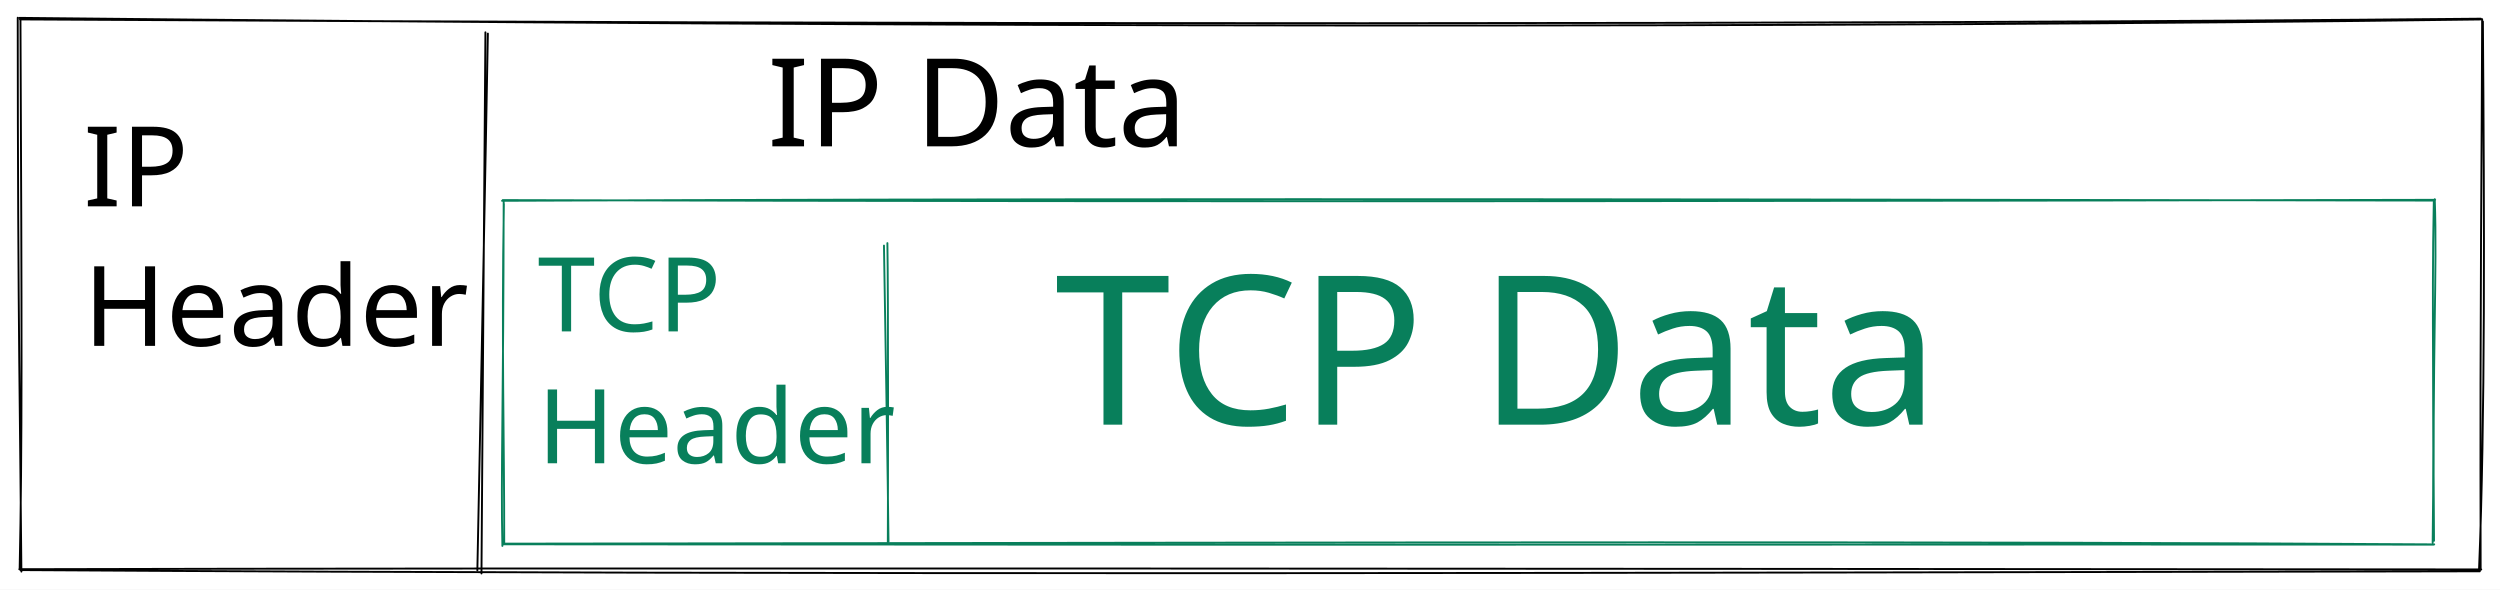
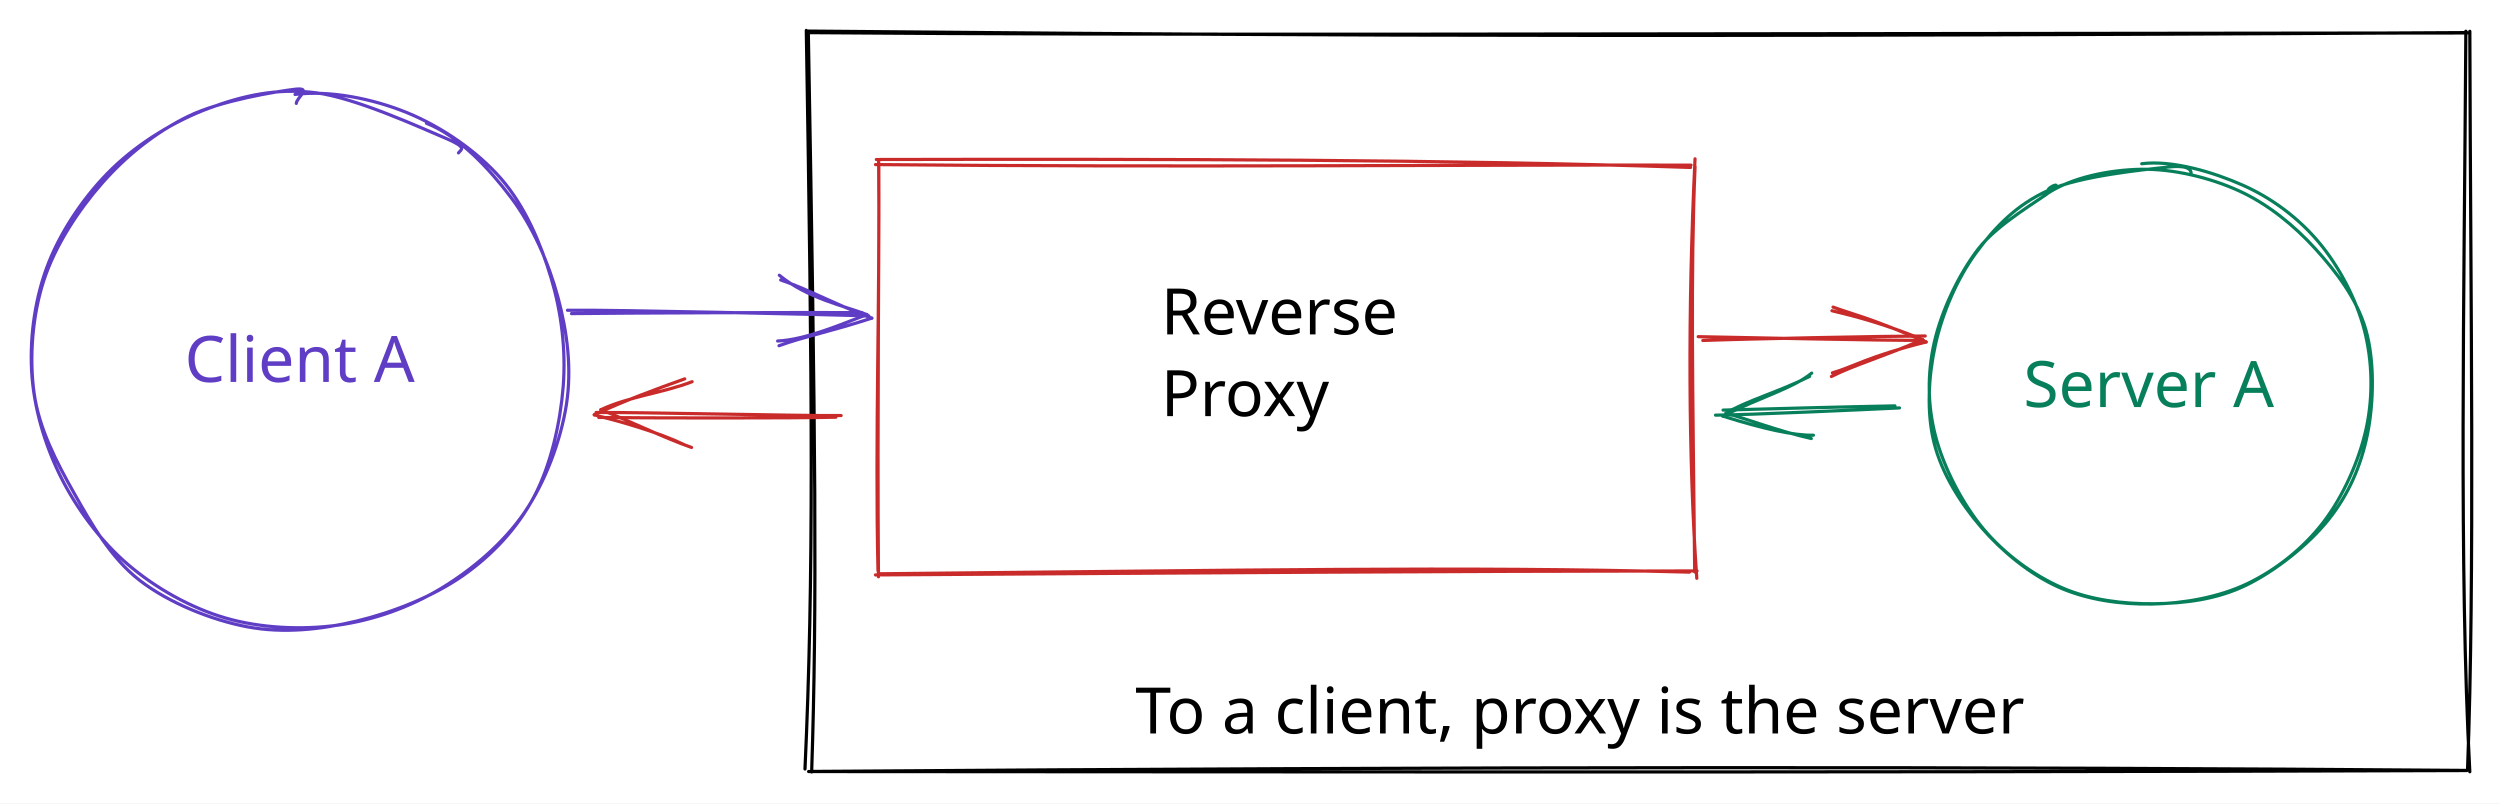
- <svg xmlns="http://www.w3.org/2000/svg" version="1.1" viewBox="0 0 1298.667 306.279" width="1298.667" height="306.279">
+ <svg xmlns="http://www.w3.org/2000/svg" version="1.1" viewBox="0 0 780 250.667" width="780" height="250.667">
  
-   eyJ2ZXJzaW9uIjoiMSIsImVuY29kaW5nIjoiYnN0cmluZyIsImNvbXByZXNzZWQiOnRydWUsImVuY29kZWQiOiJ4nOWYS3PaSFx1MDAxMIDv/lx1MDAxNVx1MDAxNLk6ykzP2zc/ktjZcuJdcHbXu6mUXGZCjFx1MDAxMZJcIonY2OX/vi3hIFx1MDAwMZJD7DJF1eqA0Ly61dPfdLfudlqtdjaNvfZeq+3d9NzA9lx1MDAxM/e6vZu3f/eS1EYhdkHxnEaTpFeMXHUwMDFjZlmc7r1548ax49vsMopGTi9cdTAwMWHPpnmBN/bCLMWB/+Bzq3VX/FZcdTAwMDQlXi9zQz/wilx0RVcpy5jlxo9RWIhVQnEmjYH5XHUwMDAwm1x1MDAxZaG0zOtj78BcclKv7Mmb2jq64Fx1MDAxZsZcdTAwMDdnXHUwMDE3XcPS7s1Z/Hnk/1Fcblx1MDAxZNgg6GTTYPZObm84SSoqpVlcdTAwMTKNvD9tP1x1MDAxYmI/XWqfz0sjtFk5K4km/jD00nRhTlx1MDAxNLs9m03zNkLmrTNcdTAwMWLstcqWXHUwMDFifJKsfC5mVCwyk31cdTAwMThcdTAwMDVRkst+RYqrlH7p9kY+qlx1MDAxMPbnY7LEXHLT2E1wS8px1z/eXG6UdqSUimvCpVZiPmLoWX+Y5XuvpZNcdTAwMGKRlDBBhYRyTOpcdTAwMTWWp0YopYwhfN6T61x1MDAxMJ/0XHUwMDBiXHUwMDFm+LJsuaGbxFx1MDAwZlx1MDAxNmqn+UNF/1xc9bdcdTAwMTVcdTAwMDcqJ0/ivjvbaSpcdTAwMDXXilx1MDAxOE1cdTAwMDHUvD+w4VxiO8NJXHUwMDEwXHUwMDE0Tfe79c6H42r9jnLS5HiUMWpcdTAwMTiTbH3P41fKTsh09Nsnd3x5enRALzuv7bZ7nlbMIcpcdTAwMTCpqVx1MDAwMo23XHUwMDA1P1x1MDAwNFwiXHUwMDFjXHUwMDA1klx1MDAwYilcdTAwMTQwMFK8mFtyh1x1MDAwMEhUXHUwMDA1XHUwMDA0MFx0rMYrlXGEXHUwMDAwzYlcdTAwMDGgqqLqXHUwMDBmp1TMKKqofoJTXHUwMDE2mj7DKXWdU1ZcdTAwMDS6SXZgw75ccv3lPi/sN/RcdTAwMDRumlx1MDAxZEbjsc1Q3llkw6x23f0kia6HntuvWbmxL86XK8/r/Cr/tUonKVx1MDAxZeb/v+zWjn7dtHn5tbJt5Wo71XtcdTAwMTO8mXeT1cIrVVx1MDAxM7xcXFx1MDAxOKW1lnxtdr9d+UdwNVx1MDAxZVigV+D9fcW/nUfX286ulMxhjHEmiNDCsCV2Oc+PeTzhXHTNoVAvxy6elKu4Ul5cdTAwMTc1KDpcYquE81xyRFxySriWgjxcbuggXG6zjr3NbSyUo9FsgjA8XHUwMDE1QVx1MDAxMFhcdTAwMTj0zlx1MDAxZNtgurBlhYOihidn/4bHiJqXVC2ZekX0yeMuX5iyXHUwMDFmWD8sopM3WHTwzGJSNu/Oospr91BcdTAwMDVcdTAwMTfXS05WiI5cdTAwMTLr29Bccrqr6jyNL1x1MDAwNU180Vx1MDAxY3KOXifXXHUwMDA27Pj82JKPSXz+zj+93fc6vrrp9LdcdTAwMWQwSmhDqjRcdTAwMGKOJsePUTBaXHUwMDAzXHUwMDA2gZdcdTAwMDNcZjQrWFx1MDAwNjzY5EI+Nsdcck9ZjOGSSUFcdCjCYVx1MDAxOT6jXGbXhvGNZmyUXGLOKazLXHUwMDFlXHUwMDFlaIpcdTAwMGKGkYJowJdh67PXOnIzt1x1MDAxNjwhmiyzXHUwMDE5XGZnmj3K4KPVXHUwMDExrSTZSyCCXHUwMDExUlx1MDAxMmLW59D7XHUwMDE2xb2jYEpGp1x1MDAxZN3/Pb6V07P3286h1rQgTXFcdTAwMDJcdTAwMTjuljmsRJ9cdTAwMTXwtFx1MDAxYYjLZ0Q2QliD6DLQzeqp2kD7XHUwMDEw9zTmiLhcdTAwMDBsmD1cctzUJqaPOmNjtdSccFx1MDAwMUGRWFx1MDAwZur1M673nb9CM/hwfHJcZm/H5O2hcN93zbY7XCKadLFQZ1S9mO9cdTAwMTGHc0C8OWEgqMSju8b3XHUwMDA0dzj6XHUwMDE2R+Nj1c5WXFxcdTAwMGbwpYzhvHJEbKAmolx1MDAxNHXWrM71/i81UfPu5dfKvpXL7VTvv5q0adGEKM3FUEyE149cdTAwMTVcdTAwMWT39X546Fx1MDAxZt+K9PRcdTAwMTM5/ComXHUwMDE3XHUwMDFmybYjqs1SVrbEK1x1MDAxNGe1kNxwPJLli9FLMSEzXHUwMDFhi1xioEJqWflAUMLL1DKuXHUwMDE0U2stuHrKJ4xnRFxuSlx1MDAxNNO139VqKyTM0kBwQ6jBml9zwVx1MDAxN0Y9kqZ1XHUwMDBmf1IjVY7TTSRnVX2exFx1MDAxYtW6XHUwMDExOI5Gxe1cdTAwMDSyNnCsN/jqnsU33d4kgM/DiYbBZXfbgaN06aMho2LtuuiZkFx0ZeqwXHUwMDEyXHUwMDBlIHno0lx1MDAxOJ6VkKv5XHUwMDE4VkFcdTAwMWMrgsrWbIQySkwlQv+EMsw1XHUwMDFjzFx1MDAxOMFcdTAwMTiC04H8XHUwMDEyZc3VkOFNxtlcdTAwMTBw1XJo5yF8tt047mRoLVx1MDAxYzNjXHUwMDBmN8T2XHUwMDFmLFGu2P5uveuDVSd5NSiufNWC4Fx1MDAxY1x1MDAxNS/fjrv7nfv/XHUwMDAwXHUwMDBlubgnIn0=
+   eyJ2ZXJzaW9uIjoiMSIsImVuY29kaW5nIjoiYnN0cmluZyIsImNvbXByZXNzZWQiOnRydWUsImVuY29kZWQiOiJ4nNVaW1faSlx1MDAxNH7vr2DRV6Vzv/RNrb2ox9qivZ1zliuGXHUwMDAwqYHkJEHBrv73sycguZBgXHUwMDA0dFHWqiVzyeyZ+b5v9t7Dr1x1MDAxN41GM55cdTAwMDRO83Wj6Yxty3M7oXXb3DHlN05cdTAwMTi5/lx1MDAxMKpI8lx1MDAxY/mj0E5a9uM4iF6/emVcdTAwMDVBq+fGV75/3bL9wbSb4zlcdTAwMDNnXHUwMDE4R9Dwb3huNH4lfzNcdTAwMDOFjlx1MDAxZFvDnuckXHUwMDFkkqp0LE2Lhaf+MFx1MDAxOVx1MDAxNmNCNNGMpi3c6FxyXGZcdTAwMTc7XHUwMDFkqO5aXuSkNaaouXt8fvPmu3N3Jk/ff6TH+nQwZmE6atf1vHY88aaTsuz+KMzYXHUwMDE0xaF/7Xx1O3HfjF4on/eLfFi0tFfoj3r9oVx1MDAxM0W5Pn5g2W48MWVcYs1Lp4vwupGWjOGJXHTZgklSRFx1MDAxNfxBUs1rk/5CtbBcdTAwMTBCYsnNcsiCXVx1MDAwN77nh8aulyj5pJZdWfZ1XHUwMDBmzFx1MDAxYnbmbeLQXHUwMDFhRoFcdTAwMTXCfqXtbmcz5li2wFxmiolWiihM5i36jtvrx1x1MDAwNlx1MDAxOFx1MDAxNLXAXHUwMDE2oSTCWGIleWqNk+yKZlhrjGi6XHUwMDE0xoTgQyfBx7/FRe1bYTBbvGZkXHUwMDFlMuZcdTAwMWLLXHUwMDBmM+BKO4+CjjVcdTAwMDVcdTAwMDFcdTAwMTacY4o4k4ykMPHc4TVUXHUwMDBlR56XXHUwMDE0/d4pXHUwMDA3puN5blx1MDAxMJXDUlbBklPFMadY10YlXHUwMDEzXHUwMDA3Z/7Pq3e7g33Z704u25f/RVuPSkJYS1x1MDAxYdxJxVx1MDAwNWOc5lGpZItcdTAwMDPaMCdcXEmlkaiEJe/Sjs1WhyVcdTAwMTZyXHUwMDExiMCIXHUwMDA3gIg1JpxQQvjmkTirSFx1MDAxMZVDVeyM02lkYFx1MDAxMN5weXb35mQ0env81ruT+tvxbbs5b/d7p/y10863PTlcYi/O+j0+Pr/43CFHp2ftID/K/fhWXHUwMDE4+rd139u9bZ+GXHUwMDE3J6w/+tG+u2rbXHUwMDE3KLj+VO+9s29LaCkoklQ+mpa5XHUwMDA1zFx1MDAxZUvVR1x1MDAwNadIKYW4rE3K8t3YelLqJaRcdTAwMDQqJlx1MDAwMlx1MDAwZYxcdTAwMTRMMMXY05GSl5CSyFwiXHRcdFx1MDAwM/7Bwfash0E16tLd9Ydx270zXHUwMDBiTFCu9K01cL1JboNcdTAwMTI4gklcdTAwMDeeXHUwMDBiozf2sqtcdTAwMTY58PpcdTAwMDSBOtd+z3N7XHUwMDA2sk1cdTAwMWK6OGFcdTAwMGXNsVx1MDAwYn7XvMHA7XSynpFcckZY8M7wQ52zw1x1MDAwZt2eO7S886KNK1x1MDAxMUzrSoIxqiQ4Kby+Lzb4MpnQXHUwMDBmXHUwMDFmh6OrY/H9x+GXfTnBh9tOMC50jlI087xpf4tiUcKhxYNcZjFcdTAwMDScp/p5WcQlXHUwMDEx5S7Veiw691x1MDAxYlbDTmC601xiQn88abhRI+47jchcdG+yVMmyS5Wzy3O68Vx1MDAxMm7FflBFrNxEiix60Mal7FpcdTAwMWHuKFRFMYKJXHUwMDAwv5uS+o5ldGaH7biN1Ck9vzxAJz76XHUwMDE56W2nXHUwMDE4U6rKdUtcdTAwMGUxpJNDjFGOuOKaqkpcdTAwMDLamljEWp2AhLNFXHUwMDAyYlwiK8efXHUwMDEykkvGtcJcdTAwMTlleGLH8mk9QGdcdTAwMTB9PXh/MPlr8PNCn5yq95NPP79u4L1cdTAwMTPrXHUwMDEz2r/Z796Mv49O9ZhcdTAwMGXCI+/t1nusRmtTQG4gkFx1MDAxNJVnqtBcdTAwMWOOXHUwMDE3LnBtvo8uXHUwMDBmqH08QO2gf9LtXHUwMDA0k+uvzl5/2/lcdTAwMGVMyfE9n94gXHUwMDE4VfJcdTAwMWIp2eVXazipdEplyVx1MDAxMFx1MDAwMT5nhCZle2WT+3xcdTAwMDZiJox8Nq4/XHUwMDE0RH57w64vP91cdTAwMWR9XHUwMDBi0Hj38PhH2CMu/4OpXoOSnFNFXHUwMDFlTckqXHUwMDFmXHUwMDE3V/u4XGIzIZDU9Vx0Wb5cdTAwMWLbTkiCl1x1MDAxMVKIJN9YllnZND9JrSCSKoFcdTAwMTBl+Fx0XHUwMDEyOSvBbj3/t514kM9cdTAwMWNFPnBwXHUwMDE0/d+5jSsxjFSmTrHkXHUwMDAwPp2Nzlx1MDAxZkzT7H55d3G49+7I1pY+sn98pkhfbzvDuJR5TrElJFozipQlQSTHRVx1MDAwZVx1MDAxMYQkxUg/hdO6jESIoKdIxXx2XGaynH+GZyY4K6VcdTAwMTKj5VR6opCxYNFS4kzPwFx1MDAxMuZkYo3ipYNJ9mGleW3iLFx1MDAwZlx1MDAxN7aUOFSTpbEhf7prXHUwMDA2XXLd9dBlXHUwMDE3Rua6TFwitlx1MDAwMqtcdTAwMTLTVk1wXG6ilqdmothcbuN9d9hxhz2oS322++vaOtnFhIf2yJizi1pYcYiKJSdISpg3YplmPSsw29PCXHUwMDFhXCJmXHUwMDA0y6XAUsTprMXce2w6w87DVi1Pa2SsQi1CXHUwMDE11khCXHUwMDEwpVx0JTLV3blRbMFcdTAwMDbPiuJcdTAwMDN/MHBjWNUz31x1MDAxZMalq7dnWNp3rFx1MDAwNerDXHUwMDFjsnVFOlx1MDAwN+aNeVx1MDAwZj/91khcdTAwMDGfPMy//7tT2jpFZdK8gMe094vs/4/WXHUwMDFkRoqF86RcdTAwMTSc17CluH7ad3mMsaW6I1kqLFMnmFVSf8NJKFGZXHJLg9R8QmpRh1x1MDAwNFx1MDAxMcRka1fIXHUwMDEwryNDTFG6XHUwMDExXHUwMDE5qk14kCFcYjokw1x1MDAwNFwidklcYniSXHUwMDE5gsxcdTAwMThP879iuGfJI0VoucucXHUwMDE3IUZBh0CJXHUwMDEwrIikrMwkwVx1MDAxONVcdTAwMTh2kJj7KbRo1J+kSpWYNZ/dXHUwMDA1uG5KpogoXHUwMDE2ptdTXGJpOHlcdTAwMWXhXHUwMDFmLc9ZbKlOKVSVrkpUS9VWrXVDd17584s0kF/wllx1MDAxNFx1MDAxMVxca6mf2VtcdTAwMDLKZVwiizVkqrYkXHUwMDE4mVx1MDAwMnniUlx1MDAwMS6pXHUwMDAwZdY0w5GZKOhcdTAwMTZcdTAwMTewk3C+XCJcdHayZ/CWwFXlXHUwMDAybCHgLyFQz1x1MDAwNZvUXHUwMDFmrUu7lbA0XHUwMDFmsilcdTAwMWSirFg41yGgIMKS0fopxOXXXHUwMDE5W6pDTFbyfypE+Tu06t+hrOs9SV51WZdcdTAwMDZxXHUwMDBiOmTkk2q5Si5kLXeJSZku9zO5S4SYsaUmWErNuM60mjJcdTAwMWXf0+KRslM7dITI0Wg+/COSMEGZWFxm0jBuwYGGwGPDJriVXHUwMDAy/9k6VFx0y0L3vFx1MDAwZb2YvbBpXHUwMDA1QTtcdTAwMDb0zJdcdTAwMWZcdTAwMDDqdmZZsnRWzVx1MDAxYte53V9kzMtu8jFJqGT9jIg4Zm6/fr/4/T9VrlLjIn0=
  <defs>
    <style>
      @font-face {
        font-family: "Virgil";
        src: url("https://excalidraw.com/Virgil.woff2");
      }
      @font-face {
        font-family: "Cascadia";
        src: url("https://excalidraw.com/Cascadia.woff2");
      }
    </style>
  </defs>
-   <rect x="0" y="0" width="1298.667" height="306.279" fill="#ffffff" />
-   <g stroke-linecap="round" transform="translate(10 10) rotate(0 639.3334 143)">
-     <path d="M0.15 -0.72 C473.27 4.29, 947.41 4.57, 1278.49 0.11 M0.38 0.09 C479.27 2.81, 957.93 2.73, 1278.7 -0.29 M1279.78 1.16 C1280.56 104.04, 1280.97 207.88, 1277.77 286.08 M1279.39 -0.04 C1279.26 68.91, 1278.24 138.31, 1278.61 286.04 M1278.16 286.77 C856.31 287.52, 432.39 288.82, 0.61 286.14 M1278.91 285.8 C774.08 285.41, 270.38 284.93, 0.02 285.68 M1.11 286.92 C0.64 220.81, -0.74 158.18, -0.79 -0.79 M0.21 285.58 C1.54 222.6, 1.34 159.89, 0.63 0.16" stroke="#000000" stroke-width="1" fill="none" />
+   <rect x="0" y="0" width="780" height="250.667" fill="#ffffff" />
+   <g stroke-linecap="round" transform="translate(252.6666 10) rotate(0 258.6667 115.3333)">
+     <path d="M-0.42 -0.3 C105.67 0.56, 210.27 1.99, 517.06 0.17 M-0.26 0.18 C112.16 1.07, 224.09 0.55, 517.13 0.28 M516.68 -0.26 C516.14 85.02, 514.52 166.6, 517.91 230.78 M517.92 -0.23 C518.15 85.74, 519.5 169.57, 517.21 230.02 M516.89 230.37 C366.2 229.18, 213.18 229.16, 0.32 230.69 M516.98 230.41 C312.48 231.14, 107.9 230.75, -0.38 230.72 M-1.51 229.92 C1.24 169.83, 0.79 113.08, -1.1 -0.51 M0.57 230.86 C2.29 179.32, 1.77 126.7, -0.46 0.72" stroke="#000000" stroke-width="1" fill="none" />
+   </g>
+   <g stroke-linecap="round" transform="translate(10 29.33334) rotate(0 83.5 83.33334)">
+     <path d="M123.08 9.14 C133.05 13.02, 142.53 23.14, 149.37 32.2 C156.21 41.26, 161.21 52.72, 164.1 63.5 C167 74.28, 168.46 85.71, 166.72 96.89 C164.98 108.06, 160.17 120.97, 153.66 130.53 C147.15 140.09, 137.34 148.38, 127.64 154.24 C117.93 160.1, 106.64 164.16, 95.45 165.71 C84.26 167.25, 71.4 166.67, 60.47 163.51 C49.54 160.35, 38.49 154.12, 29.88 146.75 C21.28 139.37, 13.86 129.31, 8.86 119.25 C3.85 109.18, 0.47 97.5, -0.14 86.36 C-0.74 75.23, 1.03 62.98, 5.25 52.44 C9.47 41.89, 16.89 31.09, 25.2 23.09 C33.52 15.09, 44.59 8.36, 55.14 4.45 C65.7 0.53, 76.28 -1.93, 88.55 -0.39 C100.81 1.14, 121.3 10.53, 128.72 13.66 C136.14 16.78, 133.83 17.28, 133.05 18.37 M82.05 0.13 C92.86 -1.25, 106.34 1.46, 117.05 5.84 C127.77 10.22, 138.85 17.81, 146.33 26.41 C153.82 35.01, 158.72 46.62, 161.95 57.43 C165.18 68.23, 166.6 79.86, 165.72 91.22 C164.83 102.58, 161.85 115.77, 156.64 125.61 C151.43 135.45, 143.68 143.77, 134.46 150.24 C125.23 156.72, 112.47 161.77, 101.26 164.44 C90.06 167.11, 78.51 168.36, 67.24 166.25 C55.96 164.14, 42.64 158.74, 33.61 151.76 C24.58 144.79, 18.54 134.14, 13.05 124.41 C7.56 114.69, 2.22 104.43, 0.65 93.4 C-0.91 82.37, 0.09 69.21, 3.64 58.26 C7.19 47.31, 14.43 36.26, 21.96 27.7 C29.48 19.14, 38.78 11.79, 48.8 6.92 C58.81 2.05, 76.42 -0.83, 82.03 -1.49 C87.64 -2.16, 82.53 1.08, 82.45 2.93" stroke="#5f3dc4" stroke-width="1" fill="none" />
+   </g>
+   <g transform="translate(15 100.1667) rotate(0 78.5 13.5)">
+     <text x="78.5" y="19" font-family="Virgil, Segoe UI Emoji" font-size="20px" fill="#5f3dc4" text-anchor="middle" style="white-space: pre;" direction="ltr">Client A</text>
+   </g>
+   <g transform="translate(354.2333 210.8333) rotate(0 158 12.5)">
+     <text x="0" y="18" font-family="Virgil, Segoe UI Emoji" font-size="20px" fill="#000000" text-anchor="start" style="white-space: pre;" direction="ltr">To a client, proxy is the server</text>
+   </g>
+   <g stroke-linecap="round" transform="translate(273.9 51.16667) rotate(0 127 63.66667)">
+     <path d="M-0.48 -1.4 C89.1 -1.6, 180.1 -1.42, 253.55 1.08 M-0.74 0.18 C92.18 1.11, 182.72 0.2, 253.71 0.35 M254.95 -1.61 C252.65 45.45, 252.9 92.57, 255.5 129.26 M254.96 0.77 C253.54 34.7, 254.24 68.67, 254.84 127.28 M255.57 126.96 C178.35 127.04, 102.69 127.54, -0.75 128.21 M253.2 127.34 C183.37 125.45, 113.03 126.8, 0.67 127.85 M0.18 128.79 C-0.23 76.09, 0.45 26.72, 0.29 -0.04 M0.03 126.91 C-0.92 84.5, 0.67 42.99, 0.24 -0.86" stroke="#c92a2a" stroke-width="1" fill="none" />
+   </g>
+   <g stroke-linecap="round" transform="translate(601.9 51.83333) rotate(0 68.66669 68.66669)">
+     <path d="M66.32 -0.75 C75.85 -1.96, 88.62 1.85, 97.84 5.94 C107.05 10.03, 115.29 16.25, 121.62 23.81 C127.95 31.37, 133.35 41.67, 135.82 51.32 C138.28 60.96, 138.53 71.71, 136.39 81.68 C134.25 91.64, 129.18 103.01, 122.98 111.11 C116.79 119.21, 108.14 126.04, 99.22 130.29 C90.3 134.54, 79.3 136.46, 69.46 136.63 C59.63 136.79, 49.09 135.28, 40.22 131.28 C31.35 127.29, 22.67 120.14, 16.22 112.66 C9.77 105.17, 3.92 95.86, 1.54 86.38 C-0.85 76.91, -0.24 65.68, 1.93 55.81 C4.1 45.94, 8.67 35.2, 14.55 27.15 C20.44 19.11, 27.25 12.01, 37.24 7.53 C47.23 3.05, 67.08 1.08, 74.5 0.29 C81.92 -0.51, 81.76 1.68, 81.75 2.76 M36.6 8.73 C44.35 3.51, 56.16 1.15, 66.16 0.98 C76.17 0.81, 87.58 3.57, 96.62 7.69 C105.67 11.82, 113.83 18.48, 120.43 25.72 C127.04 32.97, 133.54 41.53, 136.27 51.15 C138.99 60.77, 138.74 73.56, 136.79 83.44 C134.83 93.31, 130.87 102.49, 124.53 110.39 C118.2 118.29, 107.8 126.47, 98.76 130.82 C89.72 135.18, 79.85 136.41, 70.28 136.53 C60.71 136.64, 50.25 135.4, 41.35 131.5 C32.45 127.6, 23.44 120.98, 16.88 113.12 C10.32 105.26, 4.57 94.05, 2.02 84.36 C-0.52 74.66, -0.62 64.71, 1.6 54.95 C3.83 45.18, 9.25 33.66, 15.38 25.75 C21.51 17.83, 34.74 10.49, 38.36 7.47 C41.97 4.45, 36.88 6.56, 37.08 7.63" stroke="#087f5b" stroke-width="1" fill="none" />
+   </g>
+   <g transform="translate(606.9 108) rotate(0 63.5 13.5)">
+     <text x="63.5" y="19" font-family="Virgil, Segoe UI Emoji" font-size="20px" fill="#087f5b" text-anchor="middle" style="white-space: pre;" direction="ltr">Server A</text>
+   </g>
+   <g transform="translate(362.2333 86.83333) rotate(0 38 25.5)">
+     <text x="0" y="17.5" font-family="Virgil, Segoe UI Emoji" font-size="20px" fill="#000000" text-anchor="start" style="white-space: pre;" direction="ltr">Reverse</text>
+     <text x="0" y="43" font-family="Virgil, Segoe UI Emoji" font-size="20px" fill="#000000" text-anchor="start" style="white-space: pre;" direction="ltr">Proxy</text>
  </g>
  <g stroke-linecap="round">
-     <g transform="translate(253.0791 16.72646) rotate(0 -2.011304 139.7764)">
-       <path d="M0.35 0.72 C-0.4 47.49, -4.22 233.28, -5.11 279.6 M-0.92 0.06 C-1.26 47.12, -2.69 234.6, -2.97 281.17" stroke="#000000" stroke-width="1" fill="none" />
+     <g transform="translate(177.9 97.83333) rotate(0 46 0.3333435)">
+       <path d="M0.4 0.01 C15.43 -0.2, 75.55 -0.39, 90.98 -0.3 M-0.85 -1.04 C14.47 -1.21, 77.57 0.26, 93.15 0.72" stroke="#5f3dc4" stroke-width="1" fill="none" />
+     </g>
+     <g transform="translate(177.9 97.83333) rotate(0 46 0.3333435)">
+       <path d="M64.72 8.56 C73.45 8.21, 85.24 3.07, 92.58 0.31 M65.15 10.03 C73.38 7.06, 81.02 5.69, 94.1 1.43" stroke="#5f3dc4" stroke-width="1" fill="none" />
+     </g>
+     <g transform="translate(177.9 97.83333) rotate(0 46 0.3333435)">
+       <path d="M65.24 -11.96 C73.94 -4.78, 85.55 -2.39, 92.58 0.31 M65.67 -10.48 C73.78 -7.78, 81.27 -3.49, 94.1 1.43" stroke="#5f3dc4" stroke-width="1" fill="none" />
    </g>
  </g>
-   <g transform="translate(43.33344 55.66669) rotate(0 96.5 72.5)">
-     <text x="0" y="51.5" font-family="Virgil, Segoe UI Emoji" font-size="57.867px" fill="#000000" text-anchor="start" style="white-space: pre;" direction="ltr">IP</text>
-     <text x="0" y="124" font-family="Virgil, Segoe UI Emoji" font-size="57.867px" fill="#000000" text-anchor="start" style="white-space: pre;" direction="ltr">Header</text>
-   </g>
-   <g transform="translate(398.6667 20.33331) rotate(0 141.8333 39.84082)">
-     <text x="0" y="55.682" font-family="Virgil, Segoe UI Emoji" font-size="63.745px" fill="#000000" text-anchor="start" style="white-space: pre;" direction="ltr">IP Data</text>
-   </g>
-   <g stroke-linecap="round" transform="translate(261.3334 104) rotate(0 501.6667 89.33334)">
-     <path d="M-0.53 0.31 C255.45 -0.78, 510.8 -0.79, 1002.9 0.19 M-0.18 -0.06 C378.41 1.08, 757.54 0.37, 1003.65 -0.2 M1003.44 -0.53 C1004.78 36.98, 1002.12 78.91, 1003.05 176.92 M1002.94 0.89 C1001.77 57.01, 1003.29 112.16, 1002.35 177.84 M1003.15 178.78 C754.94 177.16, 505.54 177.7, 0.66 178.41 M1002.96 178.91 C764.23 178.69, 525.29 179.25, -0.27 178.75 M0.59 178.13 C0.66 124.33, -0.85 74.74, 0.41 1.91 M-0.36 179.59 C-1.19 142.48, 0.2 106.08, 0.31 0.6" stroke="#087f5b" stroke-width="1" fill="none" />
+   <g stroke-linecap="round">
+     <g transform="translate(531.2333 106.5) rotate(0 34.33334 -0.6666718)">
+       <path d="M0.05 -0.27 C11.71 -0.74, 57.97 -1.67, 69.43 -1.67 M-1.39 -1.46 C10.23 -1.25, 57.3 -0.21, 68.89 -0.31" stroke="#c92a2a" stroke-width="1" fill="none" />
+     </g>
+     <g transform="translate(531.2333 106.5) rotate(0 34.33334 -0.6666718)">
+       <path d="M40.16 10.97 C47.14 7.42, 56.67 4.7, 68.61 -0.56 M40.48 9.83 C46.87 8.02, 51.62 4.7, 69.72 0.2" stroke="#c92a2a" stroke-width="1" fill="none" />
+     </g>
+     <g transform="translate(531.2333 106.5) rotate(0 34.33334 -0.6666718)">
+       <path d="M40.34 -9.55 C47.48 -7.87, 56.96 -5.37, 68.61 -0.56 M40.67 -10.69 C46.89 -8.39, 51.6 -7.61, 69.72 0.2" stroke="#c92a2a" stroke-width="1" fill="none" />
+     </g>
  </g>
  <g stroke-linecap="round">
-     <g transform="translate(460 128) rotate(0 0.2213302 77.24072)">
-       <path d="M-0.81 -0.43 C-0.36 25.1, 1.29 127.44, 1.55 153.35 M0.97 -1.71 C1.46 23.91, 1.32 128.52, 1.19 154.3" stroke="#087f5b" stroke-width="1" fill="none" />
+     <g transform="translate(592.5667 126.5) rotate(0 -28.33334 1)">
+       <path d="M0.07 0.77 C-9.36 1.24, -47.99 2.98, -57.33 3.03 M-1.35 0.13 C-10.33 0.27, -45.8 1.16, -54.97 1.45" stroke="#087f5b" stroke-width="1" fill="none" />
+     </g>
+     <g transform="translate(592.5667 126.5) rotate(0 -28.33334 1)">
+       <path d="M-27.32 -10.09 C-33.16 -5.33, -42.77 -2.83, -55.04 3.33 M-27.97 -9.06 C-37.45 -4.27, -48 -1.36, -54.05 2.41" stroke="#087f5b" stroke-width="1" fill="none" />
+     </g>
+     <g transform="translate(592.5667 126.5) rotate(0 -28.33334 1)">
+       <path d="M-26.78 9.29 C-32.79 9.43, -42.52 7.3, -55.04 3.33 M-27.44 10.32 C-37.24 8.14, -47.98 4.07, -54.05 2.41" stroke="#087f5b" stroke-width="1" fill="none" />
    </g>
  </g>
-   <g transform="translate(279.3333 123.6667) rotate(0 89.9902 68.5)">
-     <text x="0" y="48.5" font-family="Virgil, Segoe UI Emoji" font-size="53.725px" fill="#087f5b" text-anchor="start" style="white-space: pre;" direction="ltr">TCP</text>
-     <text x="0" y="117" font-family="Virgil, Segoe UI Emoji" font-size="53.725px" fill="#087f5b" text-anchor="start" style="white-space: pre;" direction="ltr">Header</text>
-   </g>
-   <g transform="translate(548 126.3333) rotate(0 289.5 67.64019)">
-     <text x="0" y="94.28" font-family="Virgil, Segoe UI Emoji" font-size="108.224px" fill="#087f5b" text-anchor="start" style="white-space: pre;" direction="ltr">TCP Data</text>
+   <g stroke-linecap="round">
+     <g transform="translate(261.9 129.1667) rotate(0 -37.66667 0)">
+       <path d="M-1.1 1 C-13.64 1.35, -62.82 1.26, -75.09 1.08 M0.53 0.49 C-12.17 0.61, -63.29 -0.59, -75.92 -0.47" stroke="#c92a2a" stroke-width="1" fill="none" />
+     </g>
+     <g transform="translate(261.9 129.1667) rotate(0 -37.66667 0)">
+       <path d="M-45.96 -10.08 C-54.84 -6.61, -65.67 -5.46, -74.43 -1.34 M-48.26 -10.96 C-56.88 -7.9, -67.85 -3.86, -76.49 0.26" stroke="#c92a2a" stroke-width="1" fill="none" />
+     </g>
+     <g transform="translate(261.9 129.1667) rotate(0 -37.66667 0)">
+       <path d="M-46.14 10.44 C-54.79 7.43, -65.56 2.11, -74.43 -1.34 M-48.44 9.56 C-56.84 5.56, -67.75 2.53, -76.49 0.26" stroke="#c92a2a" stroke-width="1" fill="none" />
+     </g>
  </g>
</svg>
